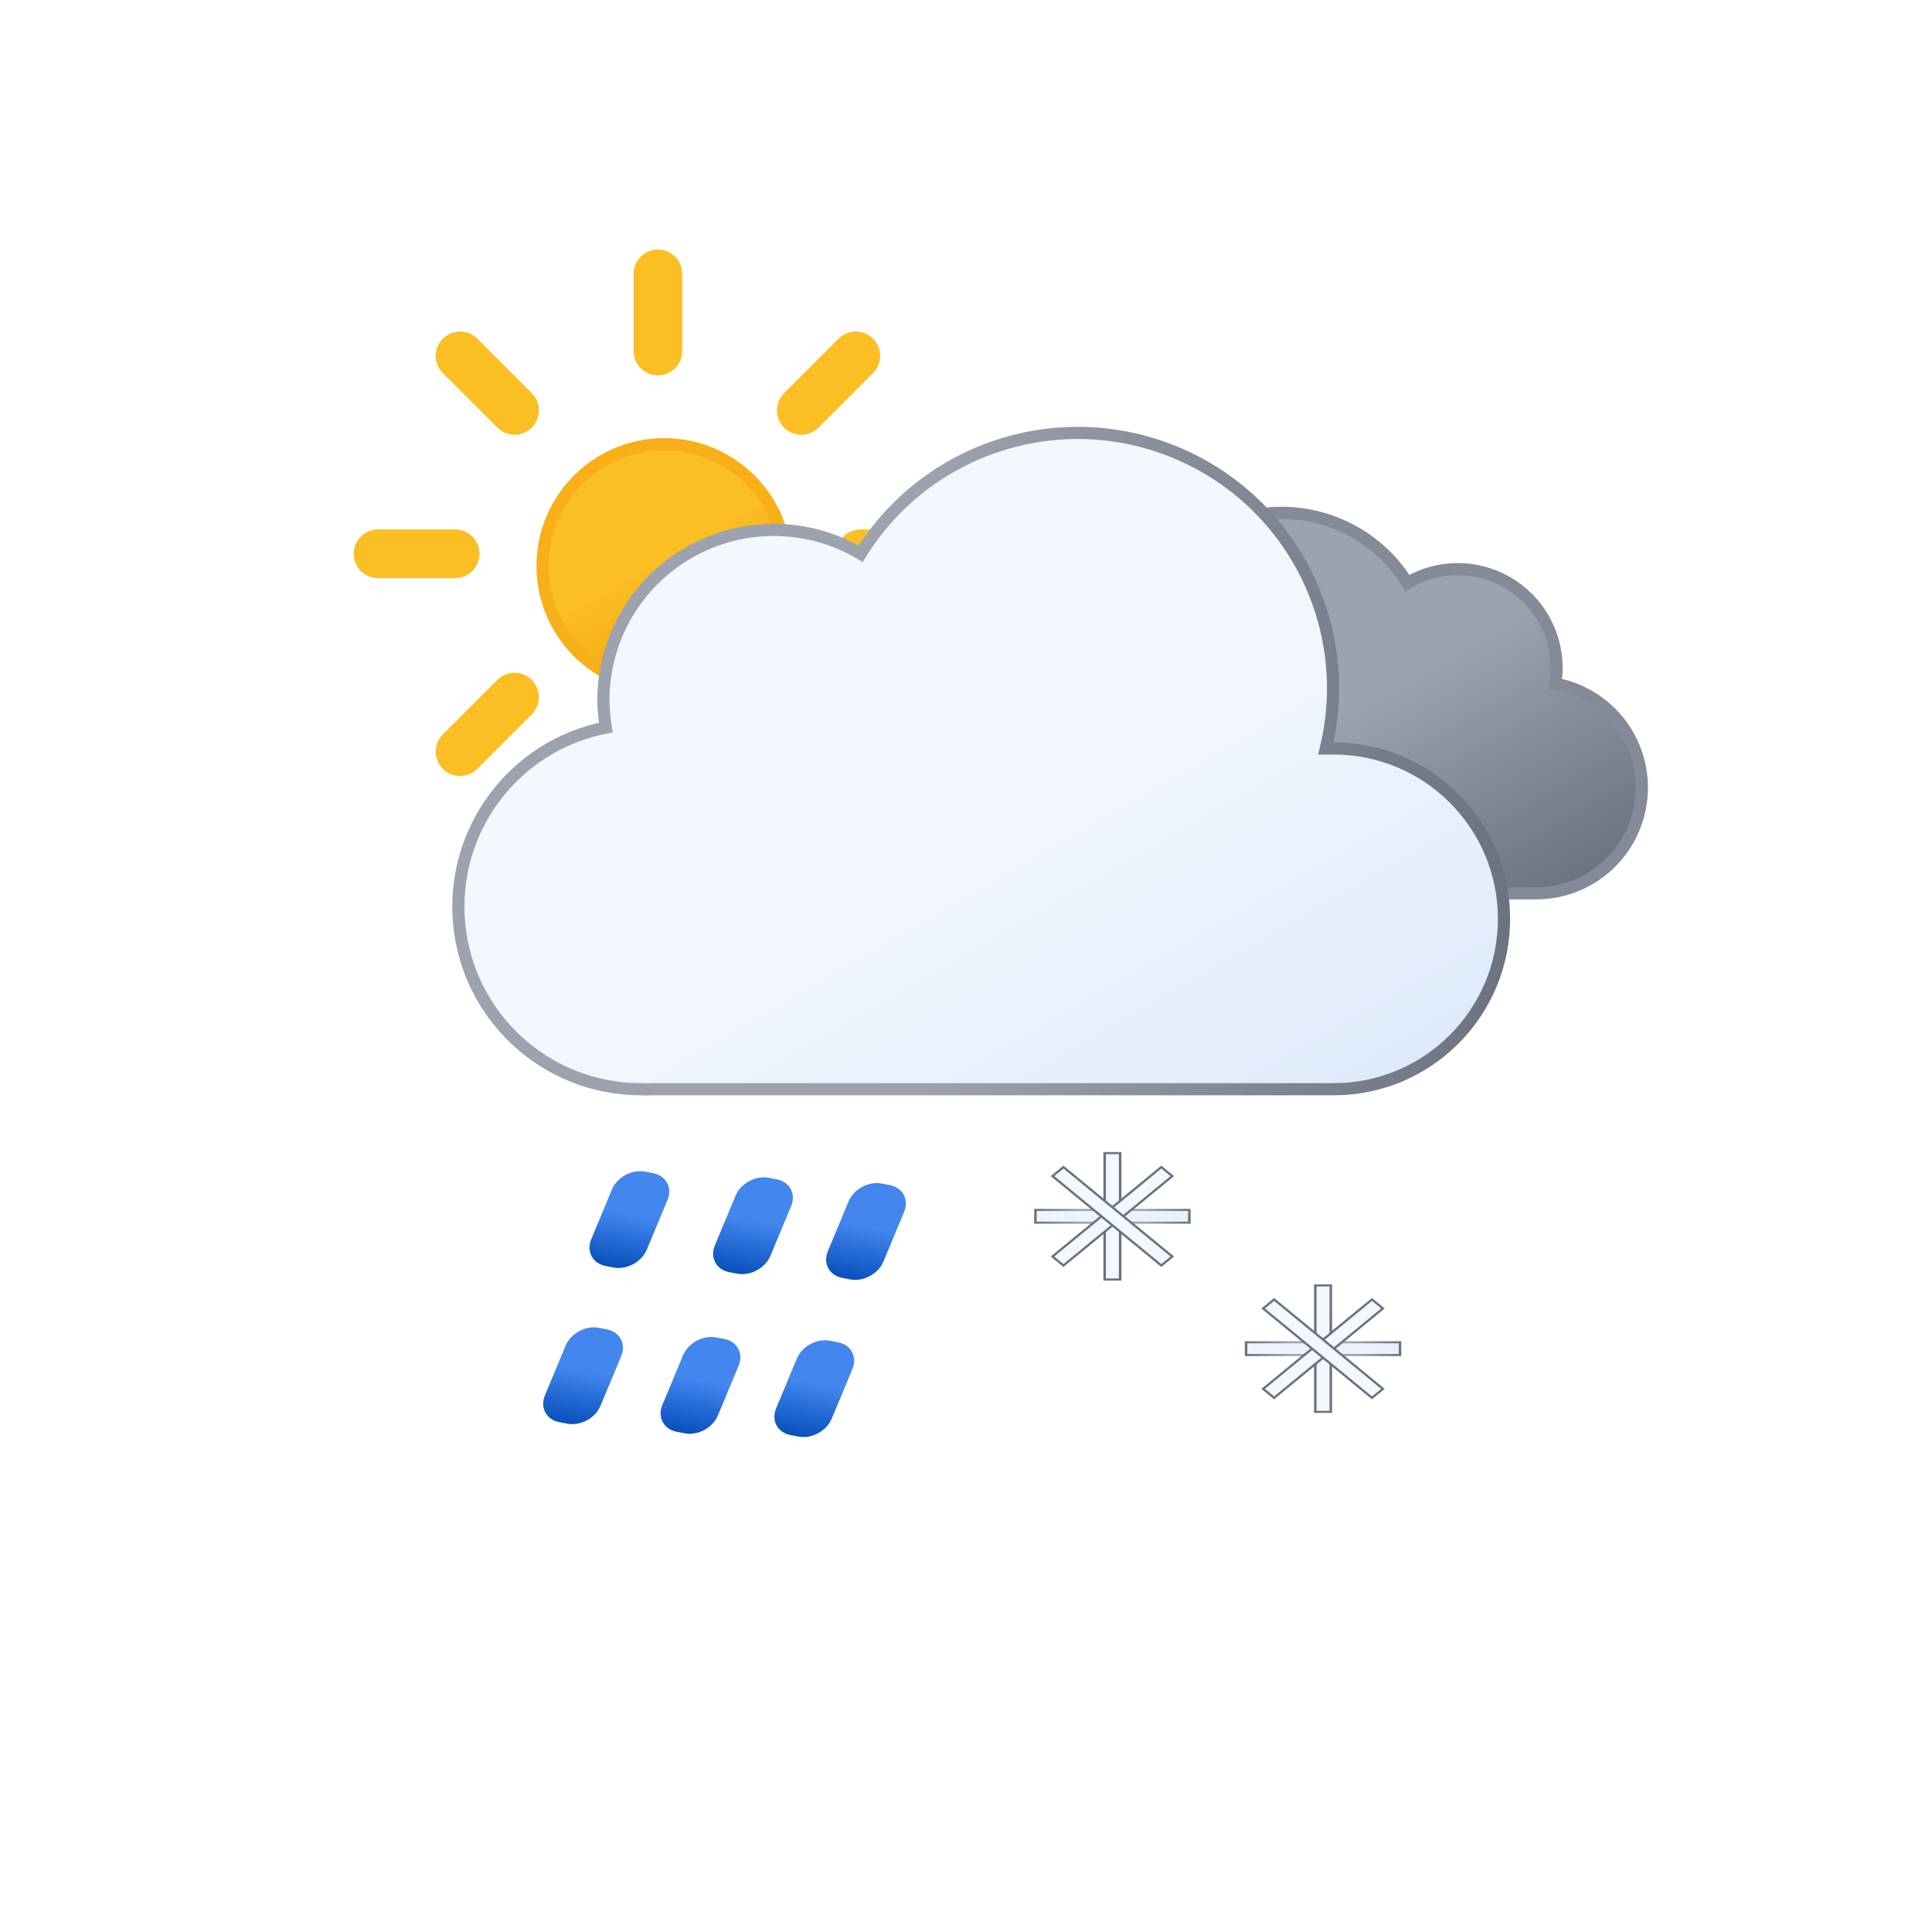
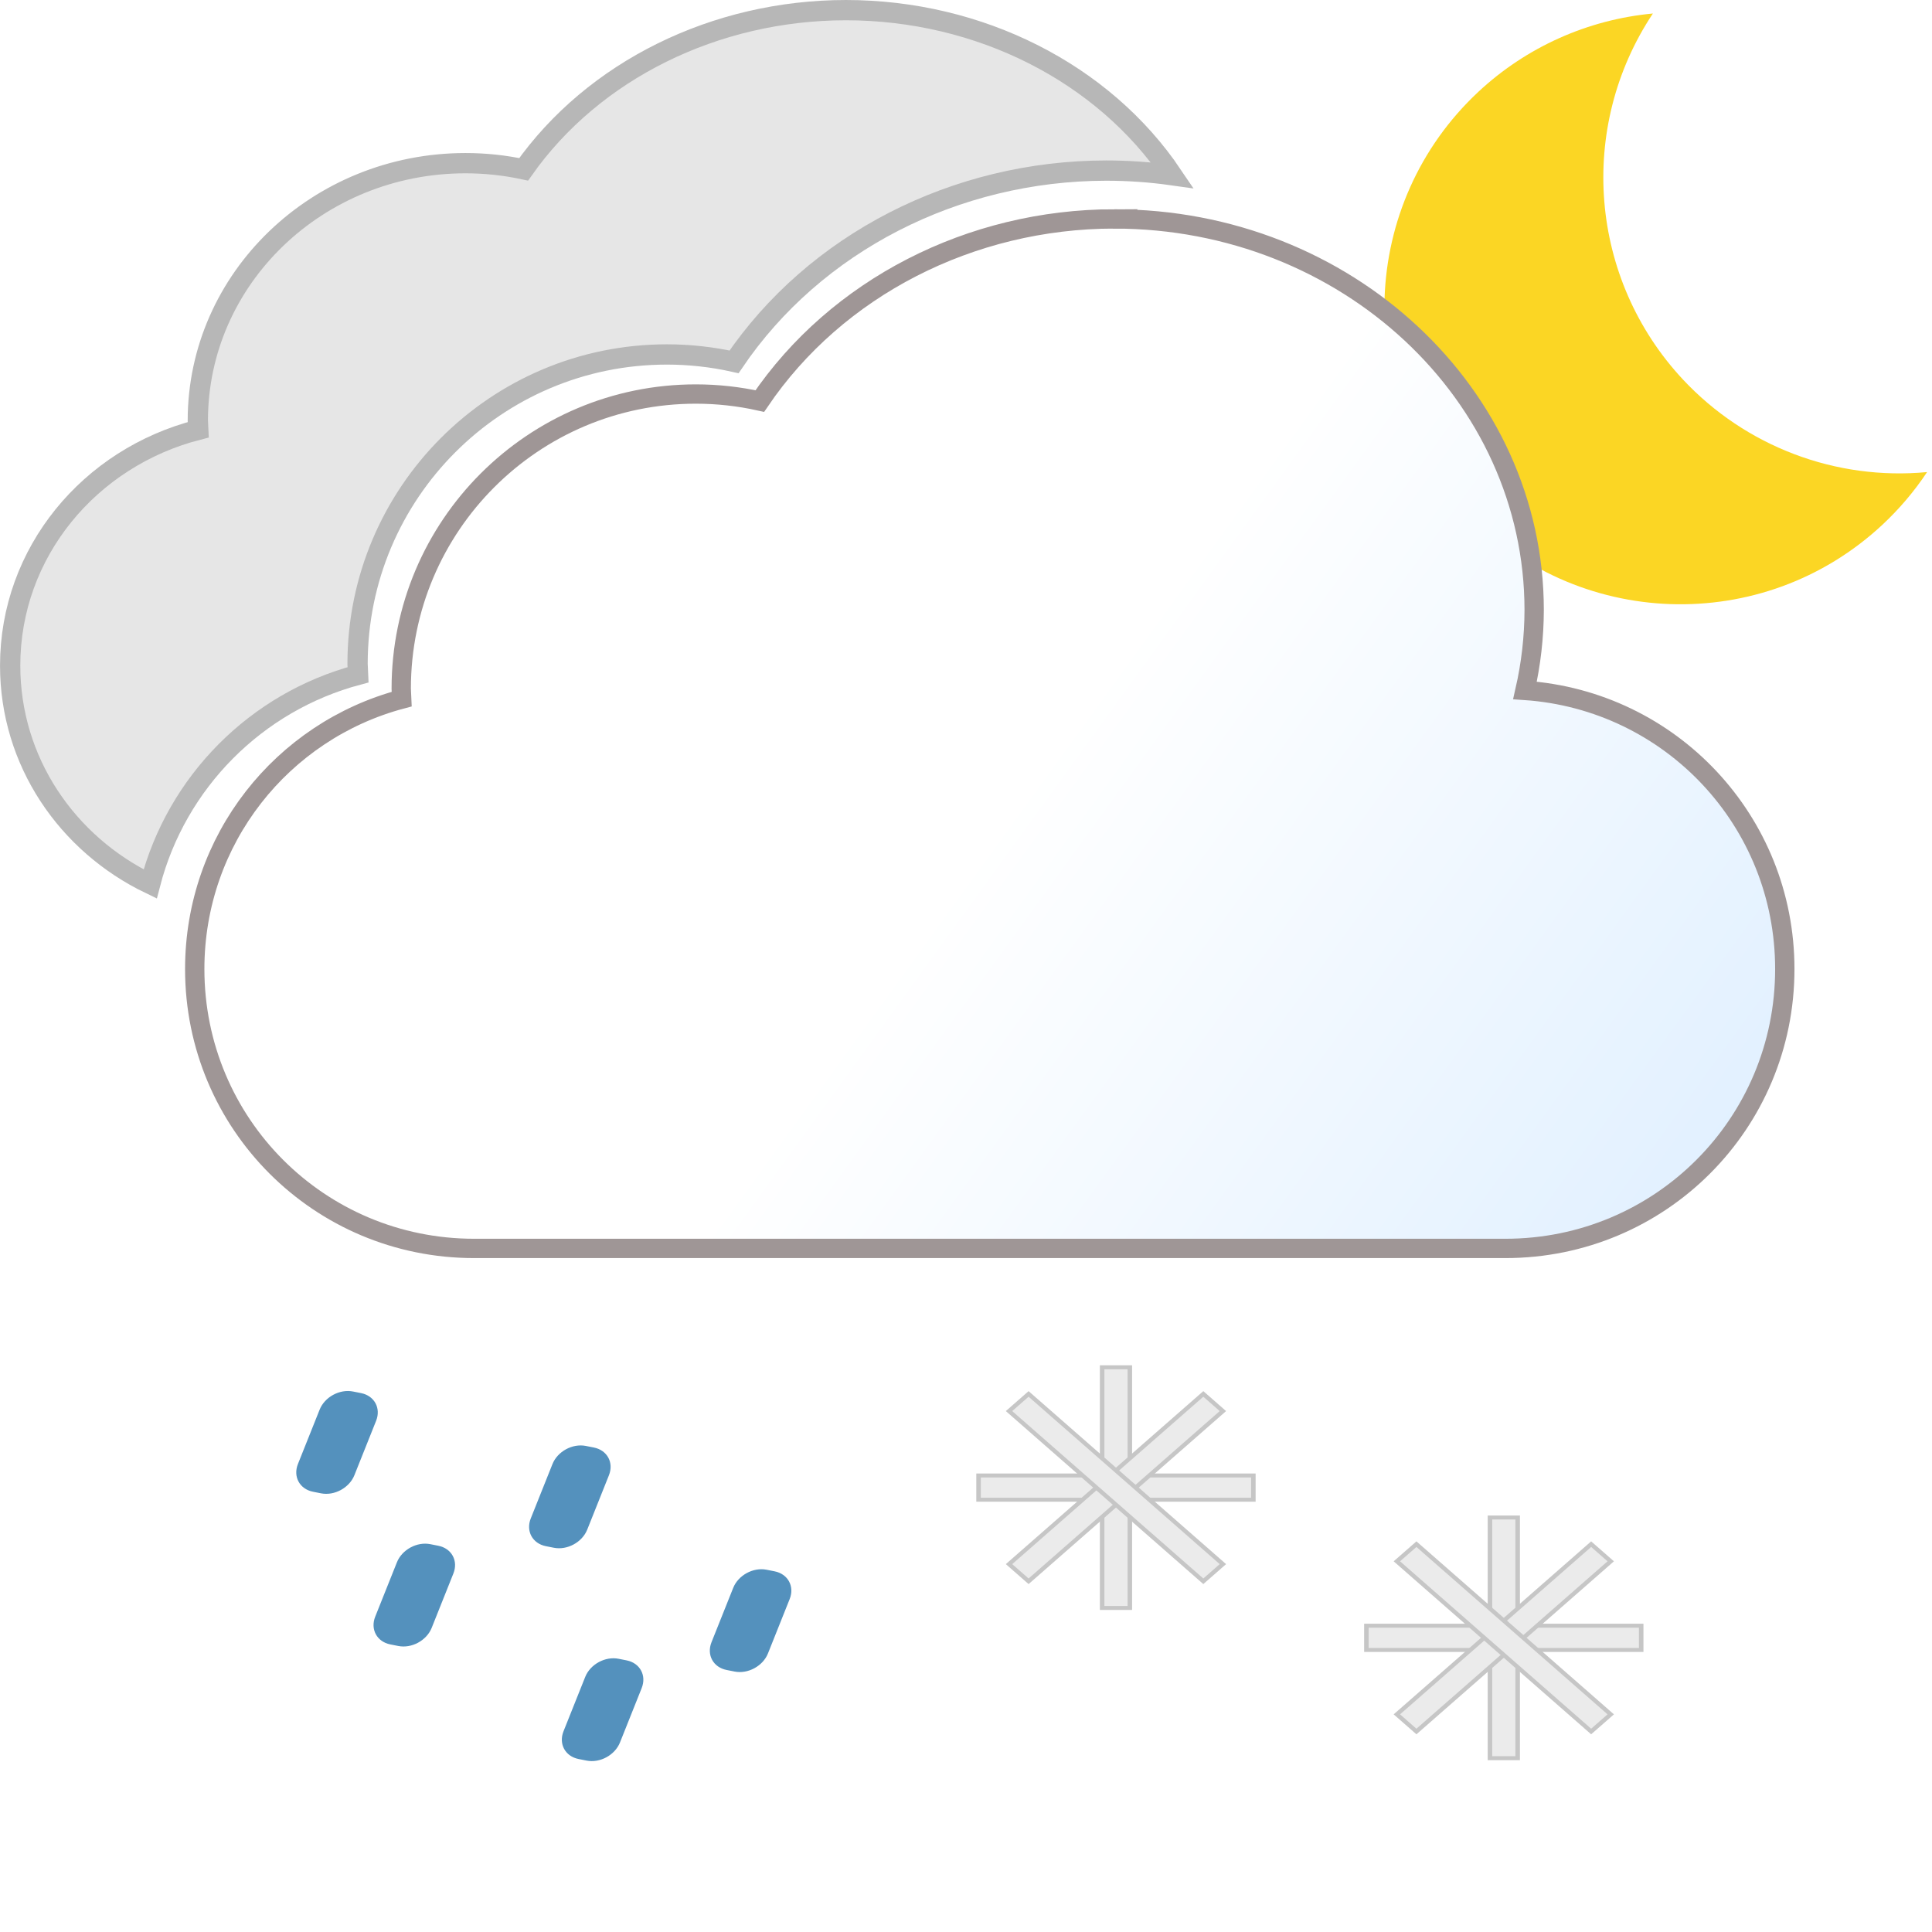
- <svg xmlns="http://www.w3.org/2000/svg" xmlns:xlink="http://www.w3.org/1999/xlink" viewBox="0 0 79.374 79.374" version="1.1" id="svg33" width="300" height="300">
-   <defs id="defs23">
-     <linearGradient id="a" x1="16.5" y1="19.67" x2="21.5" y2="28.33" gradientUnits="userSpaceOnUse" gradientTransform="translate(8.29,-0.75)">
-       <stop offset="0" stop-color="#fbbf24" id="stop2" />
-       <stop offset="0.45" stop-color="#fbbf24" id="stop4" />
-       <stop offset="1" stop-color="#f59e0b" id="stop6" />
+ <svg xmlns="http://www.w3.org/2000/svg" xmlns:xlink="http://www.w3.org/1999/xlink" id="svg8" version="1.1" viewBox="0 0 79.375 79.375" height="300" width="300">
+   <defs id="defs2">
+     <linearGradient xlink:href="#linearGradient840-7" id="linearGradient842-2" x1="71.641" y1="50.063" x2="43.17" y2="29.45" gradientUnits="userSpaceOnUse" gradientTransform="translate(0.03938174,0.1110137)" />
+     <linearGradient id="linearGradient840-7">
+       <stop style="stop-color:#dfefff;stop-opacity:1" offset="0" id="stop836-0" />
+       <stop style="stop-color:#ffffff;stop-opacity:1" offset="1" id="stop838-9" />
    </linearGradient>
-     <linearGradient id="b" x1="40.76" y1="23" x2="50.83" y2="40.46" gradientUnits="userSpaceOnUse">
-       <stop offset="0" stop-color="#9ca3af" id="stop9" />
-       <stop offset="0.45" stop-color="#9ca3af" id="stop11" />
-       <stop offset="1" stop-color="#6b7280" id="stop13" />
-     </linearGradient>
-     <linearGradient id="c" x1="22.56" y1="21.96" x2="39.2" y2="50.8" gradientUnits="userSpaceOnUse" gradientTransform="translate(8.29,-0.75)">
-       <stop offset="0" stop-color="#f3f7fe" id="stop16" />
-       <stop offset="0.45" stop-color="#f3f7fe" id="stop18" />
-       <stop offset="1" stop-color="#deeafb" id="stop20" />
-     </linearGradient>
-     <linearGradient xlink:href="#b-3" id="linearGradient4633" gradientUnits="userSpaceOnUse" x1="-15.909" y1="60.877" x2="47.525" y2="60.877" />
-     <linearGradient id="b-3" x1="22.56" y1="21.96" x2="39.2" y2="50.8" gradientUnits="userSpaceOnUse" gradientTransform="translate(3.032984)" xlink:href="#b">
-       <stop offset="0" stop-color="#f3f7fe" id="stop9-6" />
-       <stop offset="0.45" stop-color="#f3f7fe" id="stop11-7" />
-       <stop offset="1" stop-color="#deeafb" id="stop13-5" />
-     </linearGradient>
-     <linearGradient xlink:href="#b-6-5" id="linearGradient5778" x1="49.069" y1="-5.656" x2="59.287" y2="-5.656" gradientUnits="userSpaceOnUse" gradientTransform="matrix(0.4111555,0,0,0.4842853,23.10433,-41.35804)" />
-     <linearGradient id="b-6-5" x1="23.31" y1="44.3" x2="24.69" y2="46.7" gradientUnits="userSpaceOnUse">
-       <stop offset="0" stop-color="#4286ee" id="stop9-7-6" />
-       <stop offset="0.45" stop-color="#4286ee" id="stop11-5-2" />
-       <stop offset="1" stop-color="#0950bc" id="stop13-3-9" />
-     </linearGradient>
-     <linearGradient xlink:href="#b-6-5" id="linearGradient5990" gradientUnits="userSpaceOnUse" x1="49.069" y1="-5.656" x2="59.287" y2="-5.656" gradientTransform="matrix(0.4111555,0,0,0.4842853,29.9078,-42.08649)" />
-     <linearGradient xlink:href="#b-6-5" id="linearGradient6017" gradientUnits="userSpaceOnUse" x1="49.069" y1="-5.656" x2="59.287" y2="-5.656" gradientTransform="matrix(0.4111555,0,0,0.4842853,22.38949,-46.24789)" />
-     <linearGradient xlink:href="#b-6-5" id="linearGradient6068" gradientUnits="userSpaceOnUse" gradientTransform="matrix(0.4111555,0,0,0.4842853,29.38598,-46.79246)" x1="49.069" y1="-5.656" x2="59.287" y2="-5.656" />
-     <linearGradient xlink:href="#b-6-5" id="linearGradient6095" gradientUnits="userSpaceOnUse" gradientTransform="matrix(0.4111555,0,0,0.4842853,21.74316,-50.7199)" x1="49.069" y1="-5.656" x2="59.287" y2="-5.656" />
-     <linearGradient xlink:href="#b-6-5" id="linearGradient6122" gradientUnits="userSpaceOnUse" gradientTransform="matrix(0.4111555,0,0,0.4842853,28.63091,-51.25493)" x1="49.069" y1="-5.656" x2="59.287" y2="-5.656" />
-     <linearGradient xlink:href="#b-3" id="linearGradient969" gradientUnits="userSpaceOnUse" x1="-15.909" y1="60.877" x2="47.525" y2="60.877" />
-     <linearGradient xlink:href="#b-3" id="linearGradient971" gradientUnits="userSpaceOnUse" x1="-15.909" y1="60.877" x2="47.525" y2="60.877" />
-     <linearGradient xlink:href="#b-3" id="linearGradient973" gradientUnits="userSpaceOnUse" x1="-15.909" y1="60.877" x2="47.525" y2="60.877" />
-     <linearGradient xlink:href="#b-3" id="linearGradient975" gradientUnits="userSpaceOnUse" x1="-15.909" y1="60.877" x2="47.525" y2="60.877" />
-     <linearGradient xlink:href="#b-3" id="linearGradient4633-9" gradientUnits="userSpaceOnUse" x1="-15.909" y1="60.877" x2="47.525" y2="60.877" />
-     <linearGradient xlink:href="#b-3" id="linearGradient1247" gradientUnits="userSpaceOnUse" x1="-15.909" y1="60.877" x2="47.525" y2="60.877" />
-     <linearGradient xlink:href="#b-3" id="linearGradient1249" gradientUnits="userSpaceOnUse" x1="-15.909" y1="60.877" x2="47.525" y2="60.877" />
-     <linearGradient xlink:href="#b-3" id="linearGradient1251" gradientUnits="userSpaceOnUse" x1="-15.909" y1="60.877" x2="47.525" y2="60.877" />
-     <linearGradient xlink:href="#b-3" id="linearGradient1253" gradientUnits="userSpaceOnUse" x1="-15.909" y1="60.877" x2="47.525" y2="60.877" />
-     <linearGradient xlink:href="#b" id="linearGradient1402" gradientUnits="userSpaceOnUse" x1="40.76" y1="23" x2="50.83" y2="40.46" gradientTransform="translate(8.29,-0.75)" />
-     <radialGradient xlink:href="#b" id="radialGradient883" cx="28.634" cy="65.106" fx="28.634" fy="65.106" r="6.474" gradientUnits="userSpaceOnUse" />
-     <radialGradient xlink:href="#b" id="radialGradient891" cx="28.634" cy="65.106" fx="28.634" fy="65.106" r="6.474" gradientUnits="userSpaceOnUse" />
-     <linearGradient xlink:href="#b" id="linearGradient885" x1="18.579" y1="31.272" x2="62.04" y2="31.272" gradientUnits="userSpaceOnUse" />
+     <linearGradient xlink:href="#linearGradient840-7" id="linearGradient8265" gradientUnits="userSpaceOnUse" gradientTransform="translate(1.565884,17.22624)" x1="71.641" y1="50.063" x2="43.17" y2="29.45" />
  </defs>
-   <circle cx="27.29" cy="23.25" r="5" stroke="#f8af18" stroke-miterlimit="10" stroke-width="0.5" fill="url(#a)" id="circle25" style="fill:url(#a)" />
-   <path d="m 27.03,14.42 v -3.17 m 0,23 v -3.17 m 5.89,-14.22 2.24,-2.24 M 18.9,30.88 21.14,28.64 m 0,-11.78 -2.24,-2.24 M 35.16,30.88 32.92,28.64 M 15.53,22.75 h 3.17 m 19.83,0 h -3.17" fill="none" stroke="#fbbf24" stroke-linecap="round" stroke-miterlimit="10" stroke-width="2" id="path27" />
-   <path d="m 42.52,32.7 a 4.05,4.05 0 0 0 4.05,4 h 16.51 a 4.34,4.34 0 0 0 0.81,-8.61 3.52,3.52 0 0 0 0.06,-0.66 4.06,4.06 0 0 0 -6.13,-3.48 6.08,6.08 0 0 0 -11.25,3.19 6.34,6.34 0 0 0 0.18,1.46 h -0.18 a 4.05,4.05 0 0 0 -4.05,4.1 z" stroke="#848b98" stroke-miterlimit="10" stroke-width="0.5" fill="url(#b)" id="path29" style="fill:url(#linearGradient1402)" />
-   <path d="m 54.79,30.75 h -0.32 a 10.49,10.49 0 0 0 -19.11,-8 7,7 0 0 0 -10.57,6 7.21,7.21 0 0 0 0.1,1.14 7.5,7.5 0 0 0 1.4,14.86 4.19,4.19 0 0 0 0.5,0 v 0 h 28 a 7,7 0 0 0 0,-14 z" stroke="#e6effc" stroke-miterlimit="10" stroke-width="0.5" fill="url(#c)" id="path31" style="fill:url(#c);stroke:url(#linearGradient885)" />
-   <g style="fill:url(#linearGradient4633);fill-opacity:1;stroke:url(#radialGradient883)" transform="matrix(0.4883259,0,0,0.4011272,31.71897,23.8548)" id="g79-5">
-     <rect ry="0" y="64.453" x="22.159" height="1.305" width="12.949" id="rect40-35" style="fill:url(#linearGradient969);fill-opacity:1;stroke-width:0.213;stroke:url(#radialGradient883)" />
-     <rect transform="rotate(-90)" ry="0" y="27.982" x="-71.58" height="1.305" width="12.949" id="rect40-3-6" style="fill:url(#linearGradient971);fill-opacity:1;stroke-width:0.213;stroke:url(#radialGradient883)" />
-     <rect transform="rotate(-45)" ry="0" y="65.631" x="-32.264" height="1.305" width="12.949" id="rect40-6-2" style="fill:url(#linearGradient973);fill-opacity:1;stroke-width:0.213;stroke:url(#radialGradient883)" />
-     <rect transform="rotate(-135)" ry="0" y="-26.442" x="-72.758" height="1.305" width="12.949" id="rect40-3-7-9" style="fill:url(#linearGradient975);fill-opacity:1;stroke-width:0.213;stroke:url(#radialGradient883)" />
+   <path id="path2142-2-6" style="fill:#fbd624;fill-opacity:1;stroke:none;stroke-width:0.721;stroke-opacity:1" d="M 67.908,0.555 A 12.165,12.165 0 0 0 60.741,3.769 12.165,12.165 0 0 0 60.15,20.963 12.165,12.165 0 0 0 77.343,21.554 12.165,12.165 0 0 0 79.173,19.395 12.165,12.165 0 0 1 69.142,15.591 12.165,12.165 0 0 1 67.908,0.555 Z" />
+   <g id="g928" transform="translate(-0.8015599,-16.98542)">
+     <path id="path14-7-5-3" style="fill:#e6e6e6;fill-opacity:1;stroke:#b7b7b7;stroke-width:0.833;stroke-miterlimit:4;stroke-dasharray:none;stroke-opacity:1" d="M 35.554,17.402 A 15.676,14.046 0 0 0 22.316,23.942 11,10.577 0 0 0 19.928,23.689 11,10.577 0 0 0 8.929,34.266 a 11,10.577 0 0 0 0.015,0.377 c -4.458,1.141 -7.725,5.034 -7.725,9.69 0,3.936 2.336,7.327 5.752,8.971 C 8.056,49.113 11.329,45.822 15.509,44.71 a 12.709,12.709 0 0 1 -0.017,-0.453 12.709,12.709 0 0 1 12.709,-12.709 12.709,12.709 0 0 1 2.759,0.304 18.112,16.877 0 0 1 15.294,-7.858 18.112,16.877 0 0 1 2.714,0.191 15.676,14.046 0 0 0 -13.414,-6.783 z" />
+     <path id="path14-7-5-36-7" style="fill:url(#linearGradient8265);fill-opacity:1;stroke:#9f9696;stroke-width:0.794;stroke-miterlimit:4;stroke-dasharray:none;stroke-opacity:1" d="m 46.584,25.979 a 17.249,16.073 0 0 0 -14.566,7.484 12.104,12.104 0 0 0 -2.628,-0.289 12.104,12.104 0 0 0 -12.104,12.104 12.104,12.104 0 0 0 0.016,0.431 c -4.906,1.305 -8.5,5.761 -8.5,11.089 0,6.359 5.119,11.478 11.478,11.478 h 42.371 c 6.359,0 11.478,-5.119 11.478,-11.478 0,-6.088 -4.693,-11.036 -10.674,-11.447 a 17.249,16.073 0 0 0 0.377,-3.298 17.249,16.073 0 0 0 -17.249,-16.073 z" />
  </g>
-   <rect style="fill:url(#linearGradient5778);fill-opacity:1;stroke-width:0.219" id="rect400-3-0-2-1-3-5" width="4.201" height="2.322" x="43.279" y="-45.258" ry="0.996" transform="matrix(-0.3849075,0.9229551,-0.9824646,-0.186449,0,0)" />
-   <rect style="fill:url(#linearGradient5990);fill-opacity:1;stroke-width:0.219" id="rect400-3-0-2-1-3-5-3" width="4.201" height="2.322" x="50.083" y="-45.987" ry="0.996" transform="matrix(-0.3849075,0.9229551,-0.9824646,-0.186449,0,0)" />
-   <rect style="fill:url(#linearGradient6017);fill-opacity:1;stroke-width:0.219" id="rect400-3-0-2-1-3-5-6" width="4.201" height="2.322" x="42.565" y="-50.148" ry="0.996" transform="matrix(-0.3849075,0.9229551,-0.9824646,-0.186449,0,0)" />
-   <rect style="fill:url(#linearGradient6068);fill-opacity:1;stroke-width:0.219" id="rect400-3-0-2-1-3-5-6-0" width="4.201" height="2.322" x="49.561" y="-50.693" ry="0.996" transform="matrix(-0.3849075,0.9229551,-0.9824646,-0.186449,0,0)" />
-   <rect style="fill:url(#linearGradient6095);fill-opacity:1;stroke-width:0.219" id="rect400-3-0-2-1-3-5-6-2" width="4.201" height="2.322" x="41.918" y="-54.62" ry="0.996" transform="matrix(-0.3849075,0.9229551,-0.9824646,-0.186449,0,0)" />
-   <rect style="fill:url(#linearGradient6122);fill-opacity:1;stroke-width:0.219" id="rect400-3-0-2-1-3-5-6-6" width="4.201" height="2.322" x="48.806" y="-55.155" ry="0.996" transform="matrix(-0.3849075,0.9229551,-0.9824646,-0.186449,0,0)" />
-   <g style="fill:url(#linearGradient4633-9);fill-opacity:1;stroke:url(#radialGradient891)" transform="matrix(0.4883259,0,0,0.4011272,40.37318,29.29231)" id="g79-5-6">
-     <rect ry="0" y="64.453" x="22.159" height="1.305" width="12.949" id="rect40-35-1" style="fill:url(#linearGradient1247);fill-opacity:1;stroke-width:0.213;stroke:url(#radialGradient891)" />
-     <rect transform="rotate(-90)" ry="0" y="27.982" x="-71.58" height="1.305" width="12.949" id="rect40-3-6-8" style="fill:url(#linearGradient1249);fill-opacity:1;stroke-width:0.213;stroke:url(#radialGradient891)" />
-     <rect transform="rotate(-45)" ry="0" y="65.631" x="-32.264" height="1.305" width="12.949" id="rect40-6-2-7" style="fill:url(#linearGradient1251);fill-opacity:1;stroke-width:0.213;stroke:url(#radialGradient891)" />
-     <rect transform="rotate(-135)" ry="0" y="-26.442" x="-72.758" height="1.305" width="12.949" id="rect40-3-7-9-9" style="fill:url(#linearGradient1253);fill-opacity:1;stroke-width:0.213;stroke:url(#radialGradient891)" />
+   <g id="g1322" transform="translate(0.529165)">
+     <g id="g1067">
+       <g style="fill:#ebebeb;fill-opacity:1;stroke:#c6c6c6;stroke-opacity:1" transform="matrix(0.8718459,0,0,0.7636852,36.28939,17.56913)" id="g191">
+         <rect style="fill:#ebebeb;fill-opacity:1;stroke:#c6c6c6;stroke-width:0.213;stroke-opacity:1" id="rect40-2" width="12.949" height="1.305" x="22.159" y="64.453" ry="0" />
+         <rect style="fill:#ebebeb;fill-opacity:1;stroke:#c6c6c6;stroke-width:0.213;stroke-opacity:1" id="rect40-3-70" width="12.949" height="1.305" x="-71.58" y="27.982" ry="0" transform="rotate(-90)" />
+         <rect style="fill:#ebebeb;fill-opacity:1;stroke:#c6c6c6;stroke-width:0.213;stroke-opacity:1" id="rect40-6-9" width="12.949" height="1.305" x="-32.264" y="65.631" ry="0" transform="rotate(-45)" />
+         <rect style="fill:#ebebeb;fill-opacity:1;stroke:#c6c6c6;stroke-width:0.213;stroke-opacity:1" id="rect40-3-7-3" width="12.949" height="1.305" x="-72.758" y="-26.442" ry="0" transform="rotate(-135)" />
+       </g>
+       <g style="fill:#ebebeb;fill-opacity:1;stroke:#c6c6c6;stroke-opacity:1" transform="matrix(0.8718459,0,0,0.7636852,20.35537,11.39721)" id="g79-6">
+         <rect style="fill:#ebebeb;fill-opacity:1;stroke:#c6c6c6;stroke-width:0.213;stroke-opacity:1" id="rect40-0" width="12.949" height="1.305" x="22.159" y="64.453" ry="0" />
+         <rect style="fill:#ebebeb;fill-opacity:1;stroke:#c6c6c6;stroke-width:0.213;stroke-opacity:1" id="rect40-3-62" width="12.949" height="1.305" x="-71.58" y="27.982" ry="0" transform="rotate(-90)" />
+         <rect style="fill:#ebebeb;fill-opacity:1;stroke:#c6c6c6;stroke-width:0.213;stroke-opacity:1" id="rect40-6-6" width="12.949" height="1.305" x="-32.264" y="65.631" ry="0" transform="rotate(-45)" />
+         <rect style="fill:#ebebeb;fill-opacity:1;stroke:#c6c6c6;stroke-width:0.213;stroke-opacity:1" id="rect40-3-7-1" width="12.949" height="1.305" x="-72.758" y="-26.442" ry="0" transform="rotate(-135)" />
+       </g>
+       <rect transform="matrix(-0.3707693,0.928725,-0.9809103,-0.1944606,0,0)" ry="1.015" y="-36.113" x="54.278" height="2.365" width="4.434" id="rect400-3-0-2-1-36" style="fill:#5491bd;fill-opacity:1;stroke-width:0.227" />
+       <rect transform="matrix(-0.3707693,0.928725,-0.9809103,-0.1944606,0,0)" ry="1.015" y="-41.478" x="59.908" height="2.365" width="4.434" id="rect400-3-0-2-1-6" style="fill:#5491bd;fill-opacity:1;stroke-width:0.227" />
+       <rect transform="matrix(-0.3707693,0.928725,-0.9809103,-0.1944606,0,0)" ry="1.015" y="-45.993" x="54.617" height="2.365" width="4.434" id="rect400-3-0-2-1-7" style="fill:#5491bd;fill-opacity:1;stroke-width:0.227" />
+       <rect transform="matrix(-0.3707693,0.928725,-0.9809103,-0.1944606,0,0)" ry="1.015" y="-50.562" x="63.076" height="2.365" width="4.434" id="rect400-3-0-2-1-5" style="fill:#5491bd;fill-opacity:1;stroke-width:0.227" />
+       <rect transform="matrix(-0.3707693,0.928725,-0.9809103,-0.1944606,0,0)" ry="1.015" y="-54.926" x="58.223" height="2.365" width="4.434" id="rect400-3-0-2-1-3" style="fill:#5491bd;fill-opacity:1;stroke-width:0.227" />
+     </g>
  </g>
</svg>
